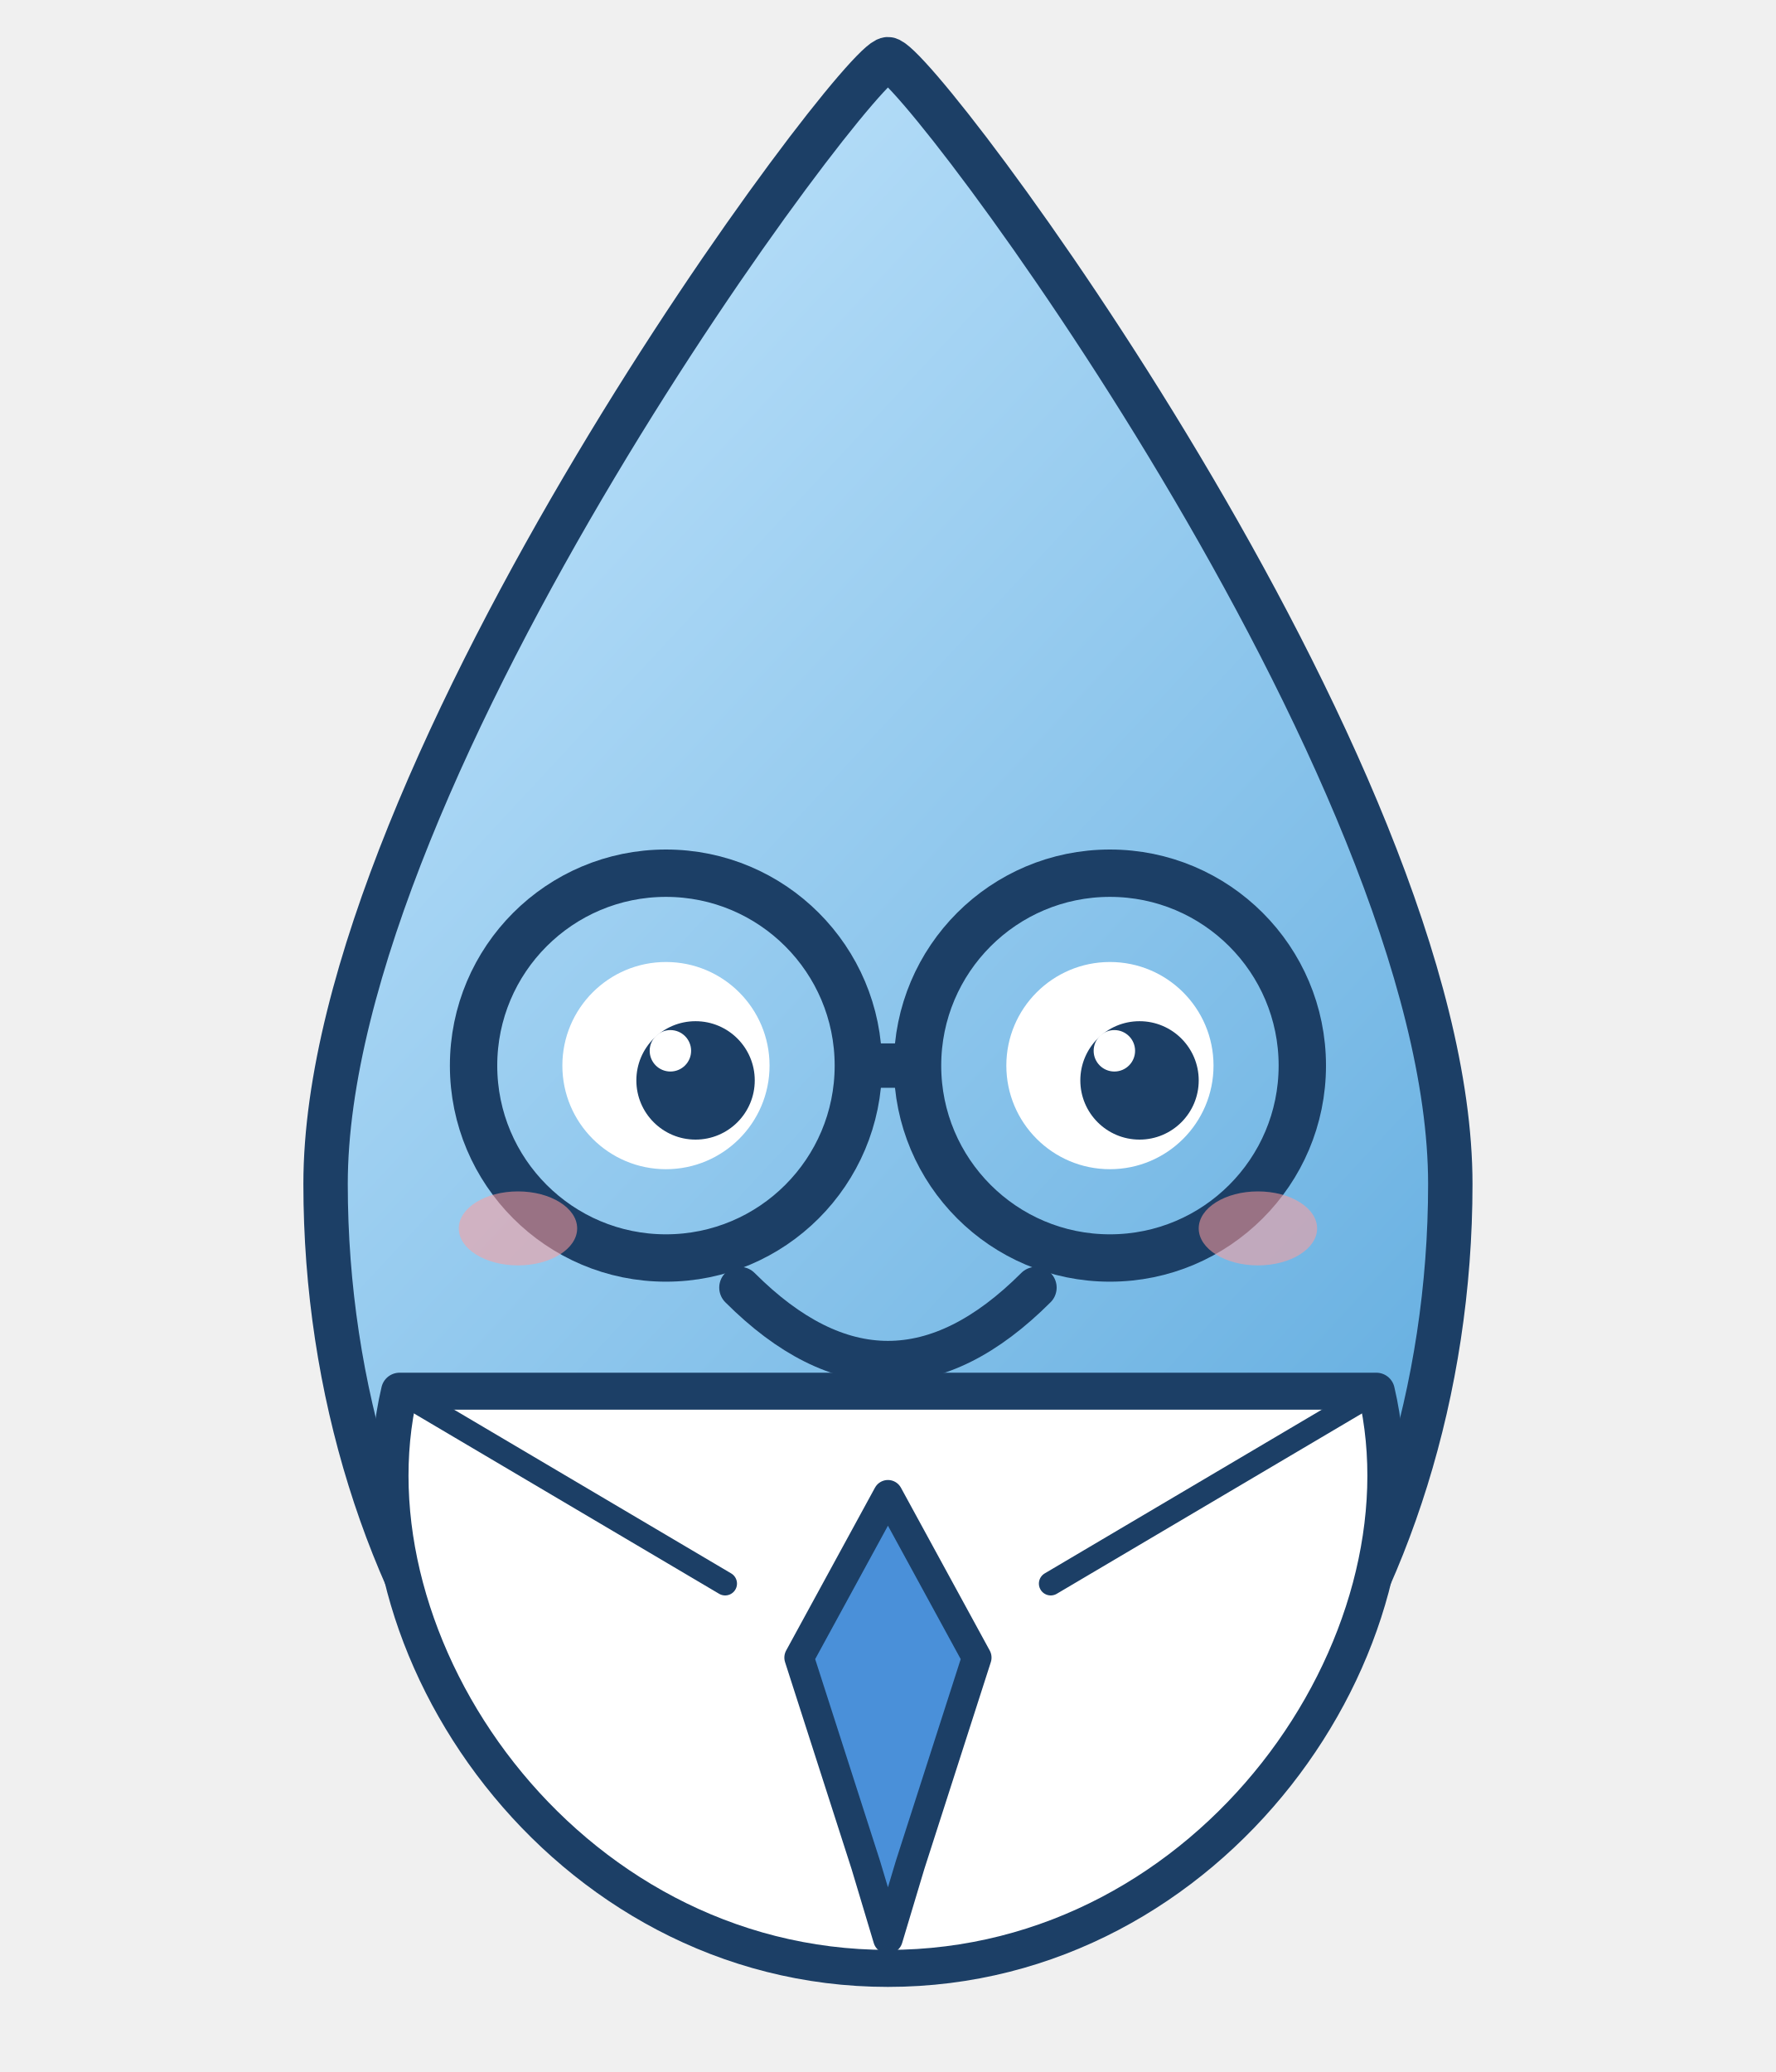
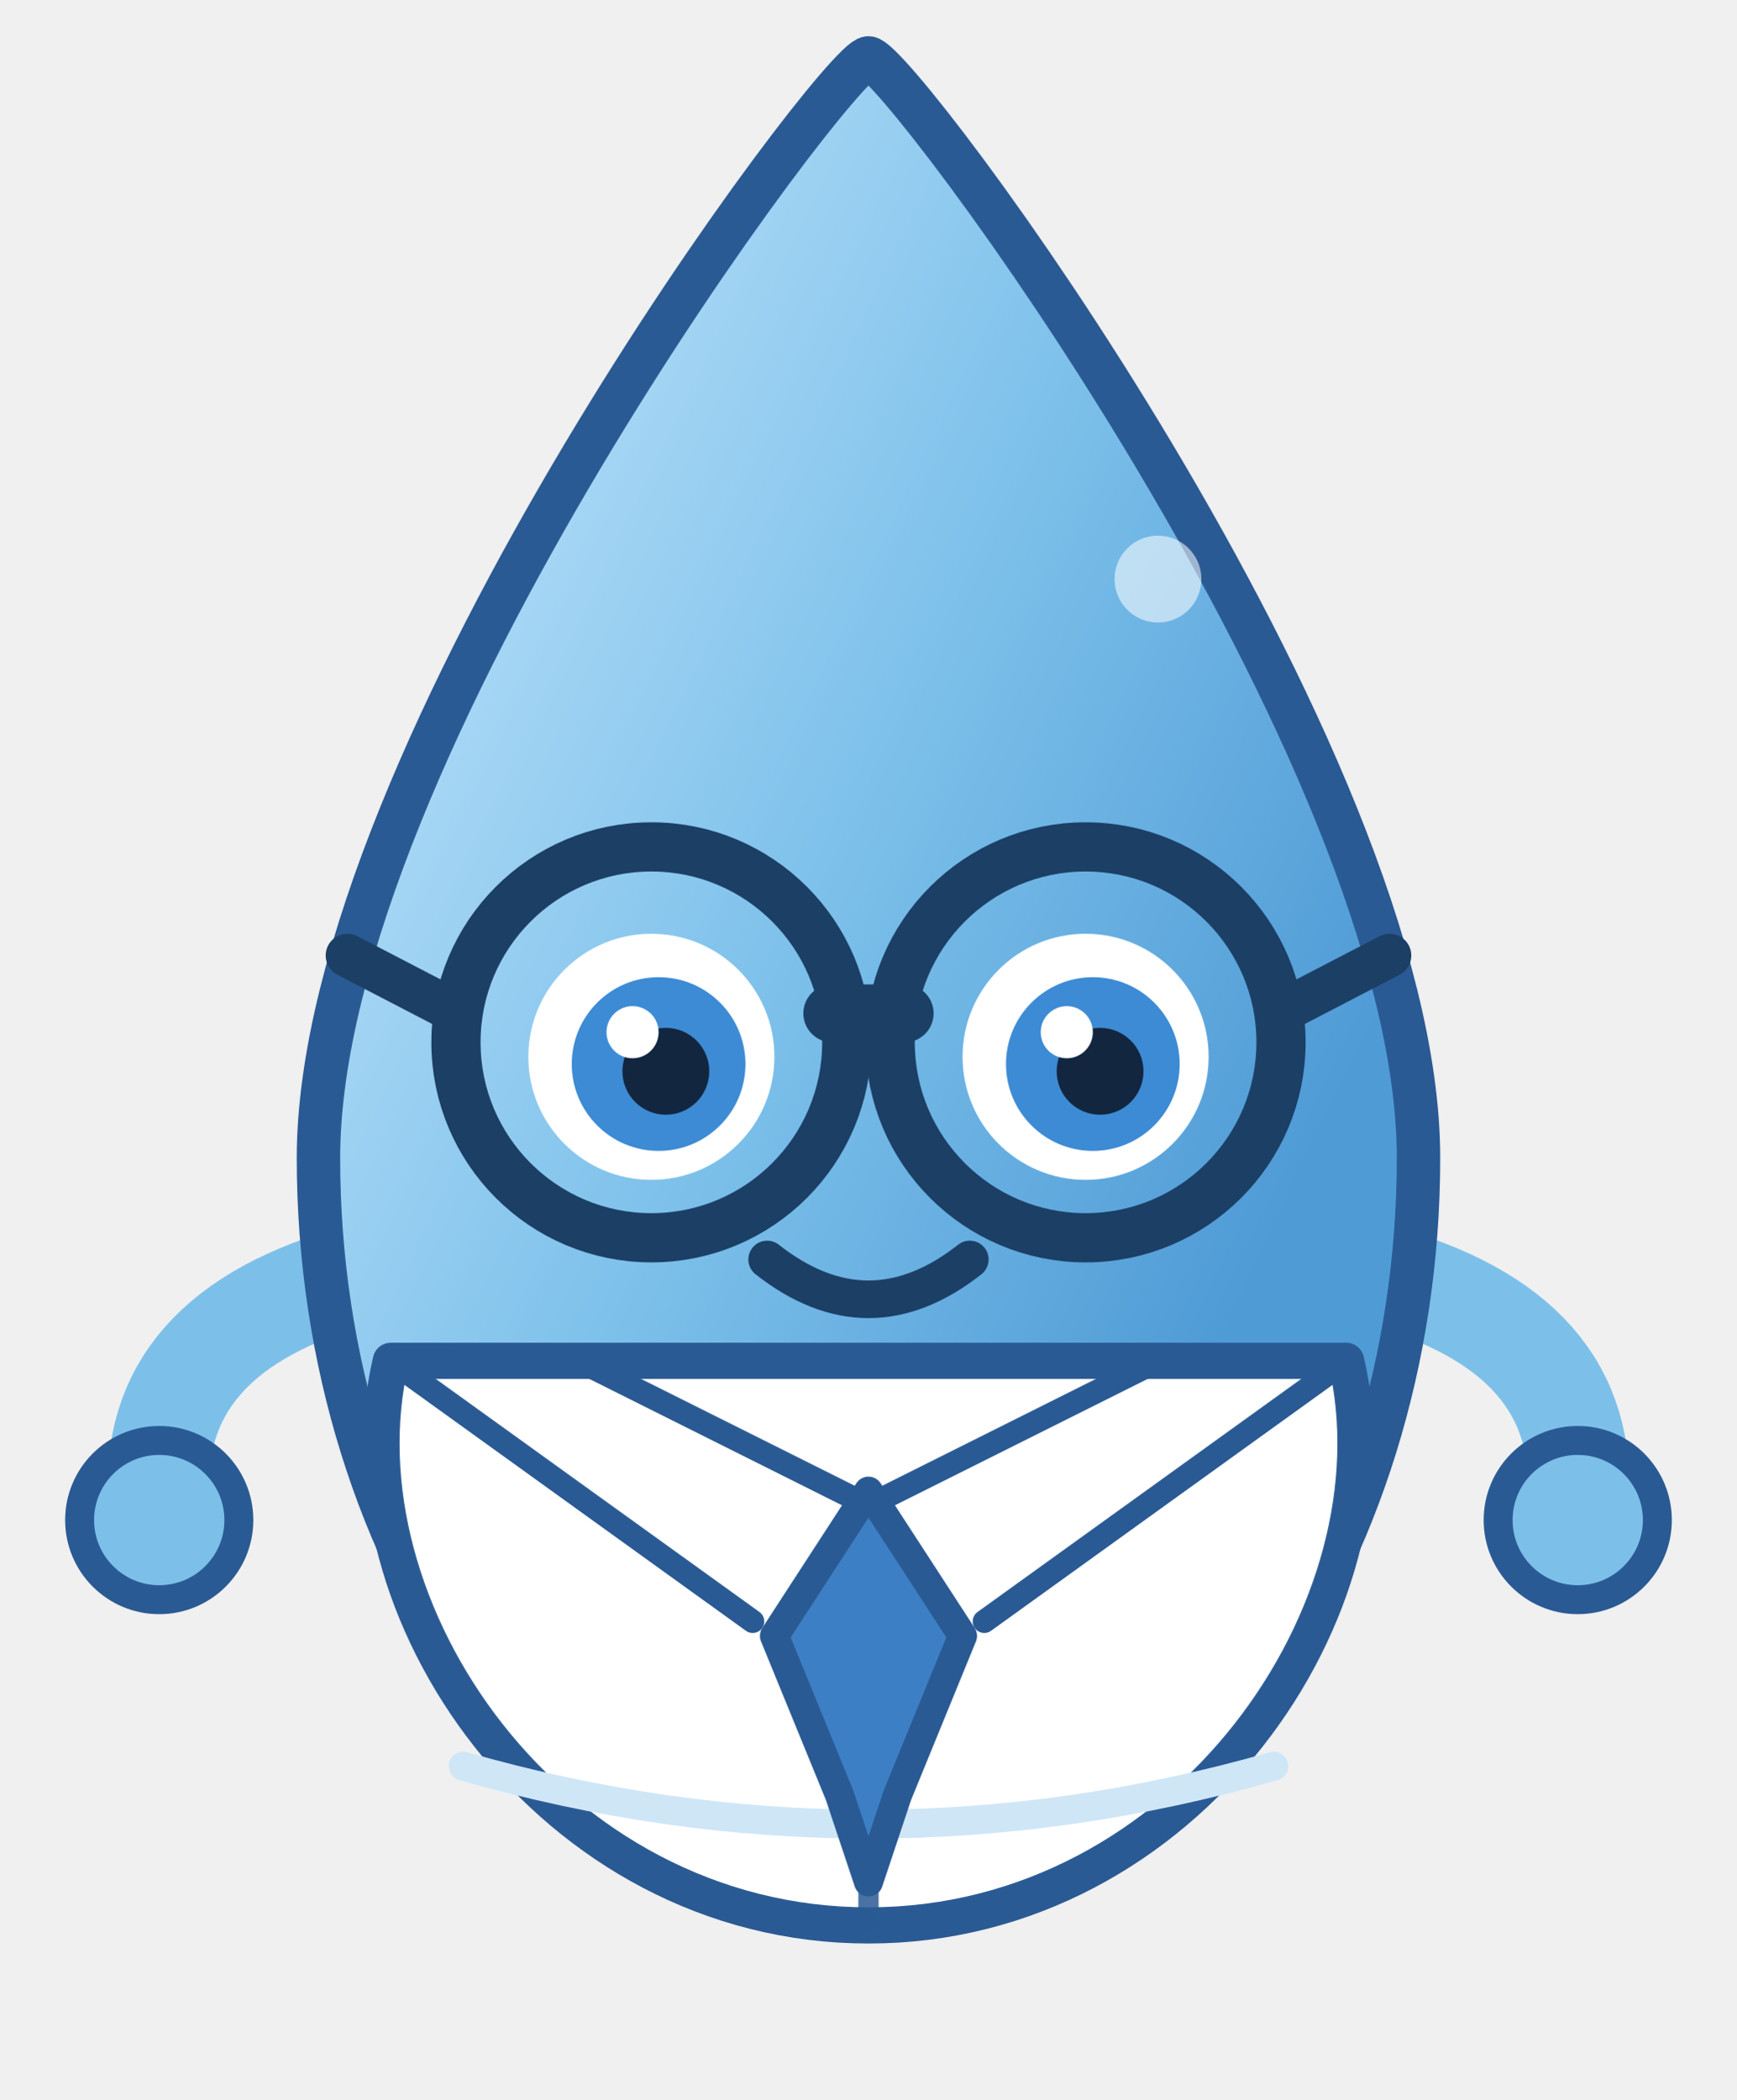
- <svg xmlns="http://www.w3.org/2000/svg" viewBox="0 0 120 140">
+ <svg xmlns="http://www.w3.org/2000/svg" viewBox="0 0 120 145">
  <defs>
-     <linearGradient id="bodyGrad" x1="20%" y1="0%" x2="85%" y2="100%">
+     <linearGradient id="bodyGrad" x1="15%" y1="0%" x2="90%" y2="60%">
      <stop offset="0%" stop-color="#bfe3fb" />
-       <stop offset="100%" stop-color="#5aa8dd" />
+       <stop offset="55%" stop-color="#7cc0ea" />
+       <stop offset="100%" stop-color="#4f9bd6" />
    </linearGradient>
  </defs>
-   <path d="M60 4 C58 4 22 52 22 80 C22 108 39 132 60 132 C81 132 98 108 98 80 C98 52 62 4 60 4Z" fill="url(#bodyGrad)" stroke="#1c3f66" stroke-width="3" />
-   <path d="M27 94 C23 111 38 133 60 133 C82 133 97 111 93 94 Z" fill="#ffffff" stroke="#1c3f66" stroke-width="2.5" stroke-linejoin="round" />
-   <line x1="27" y1="94" x2="49" y2="107" stroke="#1c3f66" stroke-width="1.6" stroke-linecap="round" />
-   <line x1="93" y1="94" x2="71" y2="107" stroke="#1c3f66" stroke-width="1.6" stroke-linecap="round" />
-   <path d="M60 101 L66 112 L61.5 126 L60 131 L58.5 126 L54 112Z" fill="#4a90d9" stroke="#1c3f66" stroke-width="2" stroke-linejoin="round" />
-   <circle cx="45" cy="72" r="13" fill="none" stroke="#1c3f66" stroke-width="3.2" />
-   <circle cx="75" cy="72" r="13" fill="none" stroke="#1c3f66" stroke-width="3.2" />
-   <line x1="58" y1="72" x2="62" y2="72" stroke="#1c3f66" stroke-width="3" />
-   <circle cx="45" cy="72" r="7" fill="#ffffff" />
-   <circle cx="75" cy="72" r="7" fill="#ffffff" />
-   <circle cx="47" cy="73" r="4" fill="#1c3f66" />
-   <circle cx="77" cy="73" r="4" fill="#1c3f66" />
-   <circle cx="45.3" cy="71" r="1.4" fill="#ffffff" />
-   <circle cx="75.3" cy="71" r="1.4" fill="#ffffff" />
-   <ellipse cx="35" cy="83" rx="4" ry="2.5" fill="#ff9d9d" opacity="0.55" />
-   <ellipse cx="85" cy="83" rx="4" ry="2.5" fill="#ff9d9d" opacity="0.55" />
-   <path d="M50 87 Q60 97 70 87" fill="none" stroke="#1c3f66" stroke-width="2.8" stroke-linecap="round" />
+   <path d="M25 88 Q10 92 11 104" fill="none" stroke="#7cc0ea" stroke-width="7" stroke-linecap="round" />
+   <path d="M95 88 Q110 92 109 104" fill="none" stroke="#7cc0ea" stroke-width="7" stroke-linecap="round" />
+   <circle cx="11" cy="105" r="5.5" fill="#7cc0ea" stroke="#2a5a94" stroke-width="2" />
+   <circle cx="109" cy="105" r="5.5" fill="#7cc0ea" stroke="#2a5a94" stroke-width="2" />
+   <path d="M60 4 C58 4 22 52 22 80 C22 108 39 132 60 132 C81 132 98 108 98 80 C98 52 62 4 60 4Z" fill="url(#bodyGrad)" stroke="#2a5a94" stroke-width="3" />
+   <circle cx="80" cy="40" r="3" fill="#ffffff" opacity="0.55" />
+   <path d="M27 94 C23 111 38 133 60 133 C82 133 97 111 93 94 Z" fill="#ffffff" stroke="#2a5a94" stroke-width="2.5" stroke-linejoin="round" />
+   <line x1="27" y1="94" x2="52" y2="112" stroke="#2a5a94" stroke-width="1.6" stroke-linecap="round" />
+   <line x1="93" y1="94" x2="68" y2="112" stroke="#2a5a94" stroke-width="1.6" stroke-linecap="round" />
+   <line x1="40" y1="94" x2="60" y2="104" stroke="#2a5a94" stroke-width="1.6" stroke-linecap="round" />
+   <line x1="80" y1="94" x2="60" y2="104" stroke="#2a5a94" stroke-width="1.6" stroke-linecap="round" />
+   <line x1="60" y1="122" x2="60" y2="133" stroke="#2a5a94" stroke-width="1.4" stroke-linecap="round" opacity="0.85" />
+   <path d="M32 122 Q60 130 88 122" fill="none" stroke="#cfe6f7" stroke-width="2" stroke-linecap="round" />
+   <path d="M60 103 L66.5 113 L62 124 L60 130 L58 124 L53.5 113Z" fill="#3d7fc4" stroke="#2a5a94" stroke-width="2" stroke-linejoin="round" />
+   <circle cx="45" cy="72" r="13.5" fill="none" stroke="#1c3f66" stroke-width="3.4" />
+   <circle cx="75" cy="72" r="13.5" fill="none" stroke="#1c3f66" stroke-width="3.4" />
+   <line x1="57.5" y1="70" x2="62.5" y2="70" stroke="#1c3f66" stroke-width="4" stroke-linecap="round" />
+   <line x1="31.7" y1="70" x2="24" y2="66" stroke="#1c3f66" stroke-width="3" stroke-linecap="round" />
+   <line x1="88.3" y1="70" x2="96" y2="66" stroke="#1c3f66" stroke-width="3" stroke-linecap="round" />
+   <circle cx="45" cy="73" r="8.5" fill="#ffffff" />
+   <circle cx="75" cy="73" r="8.5" fill="#ffffff" />
+   <circle cx="45.5" cy="73.5" r="6" fill="#3d8bd4" />
+   <circle cx="75.5" cy="73.5" r="6" fill="#3d8bd4" />
+   <circle cx="46" cy="74" r="3" fill="#12263f" />
+   <circle cx="76" cy="74" r="3" fill="#12263f" />
+   <circle cx="43.7" cy="71.3" r="1.8" fill="#ffffff" />
+   <circle cx="73.7" cy="71.3" r="1.8" fill="#ffffff" />
+   <path d="M53 87 Q60 92.5 67 87" fill="none" stroke="#1c3f66" stroke-width="2.6" stroke-linecap="round" />
</svg>
